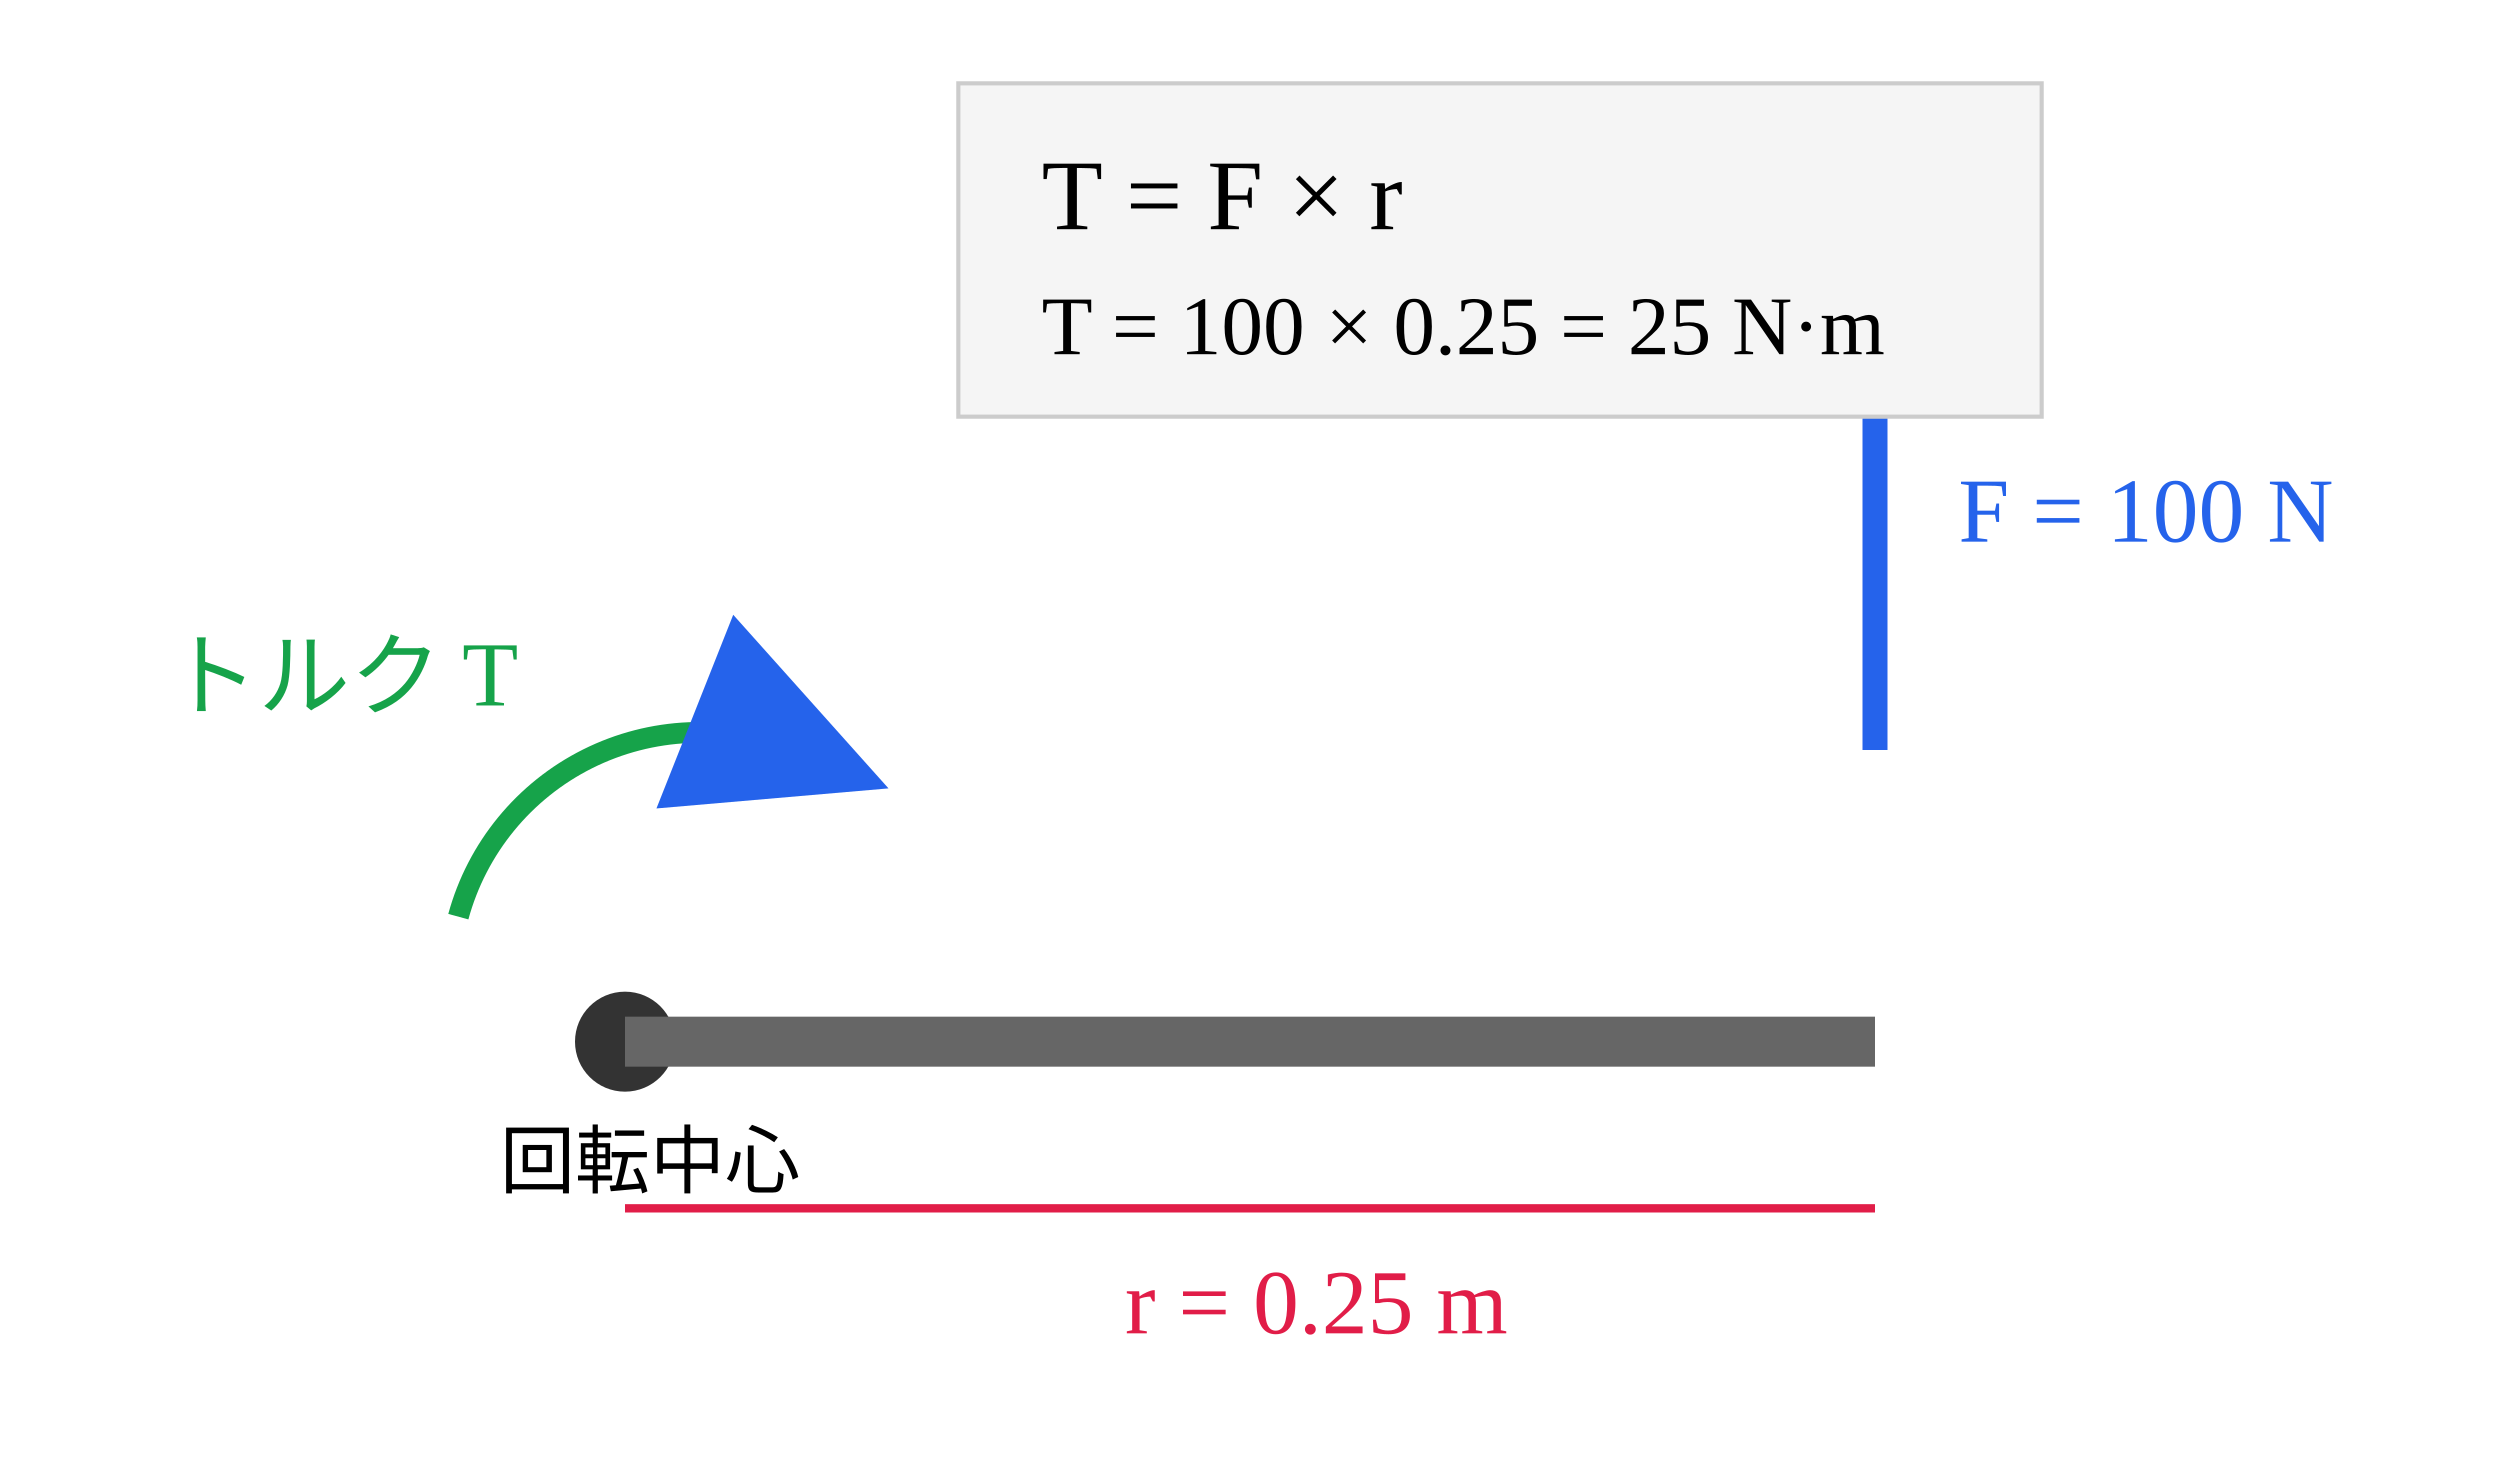
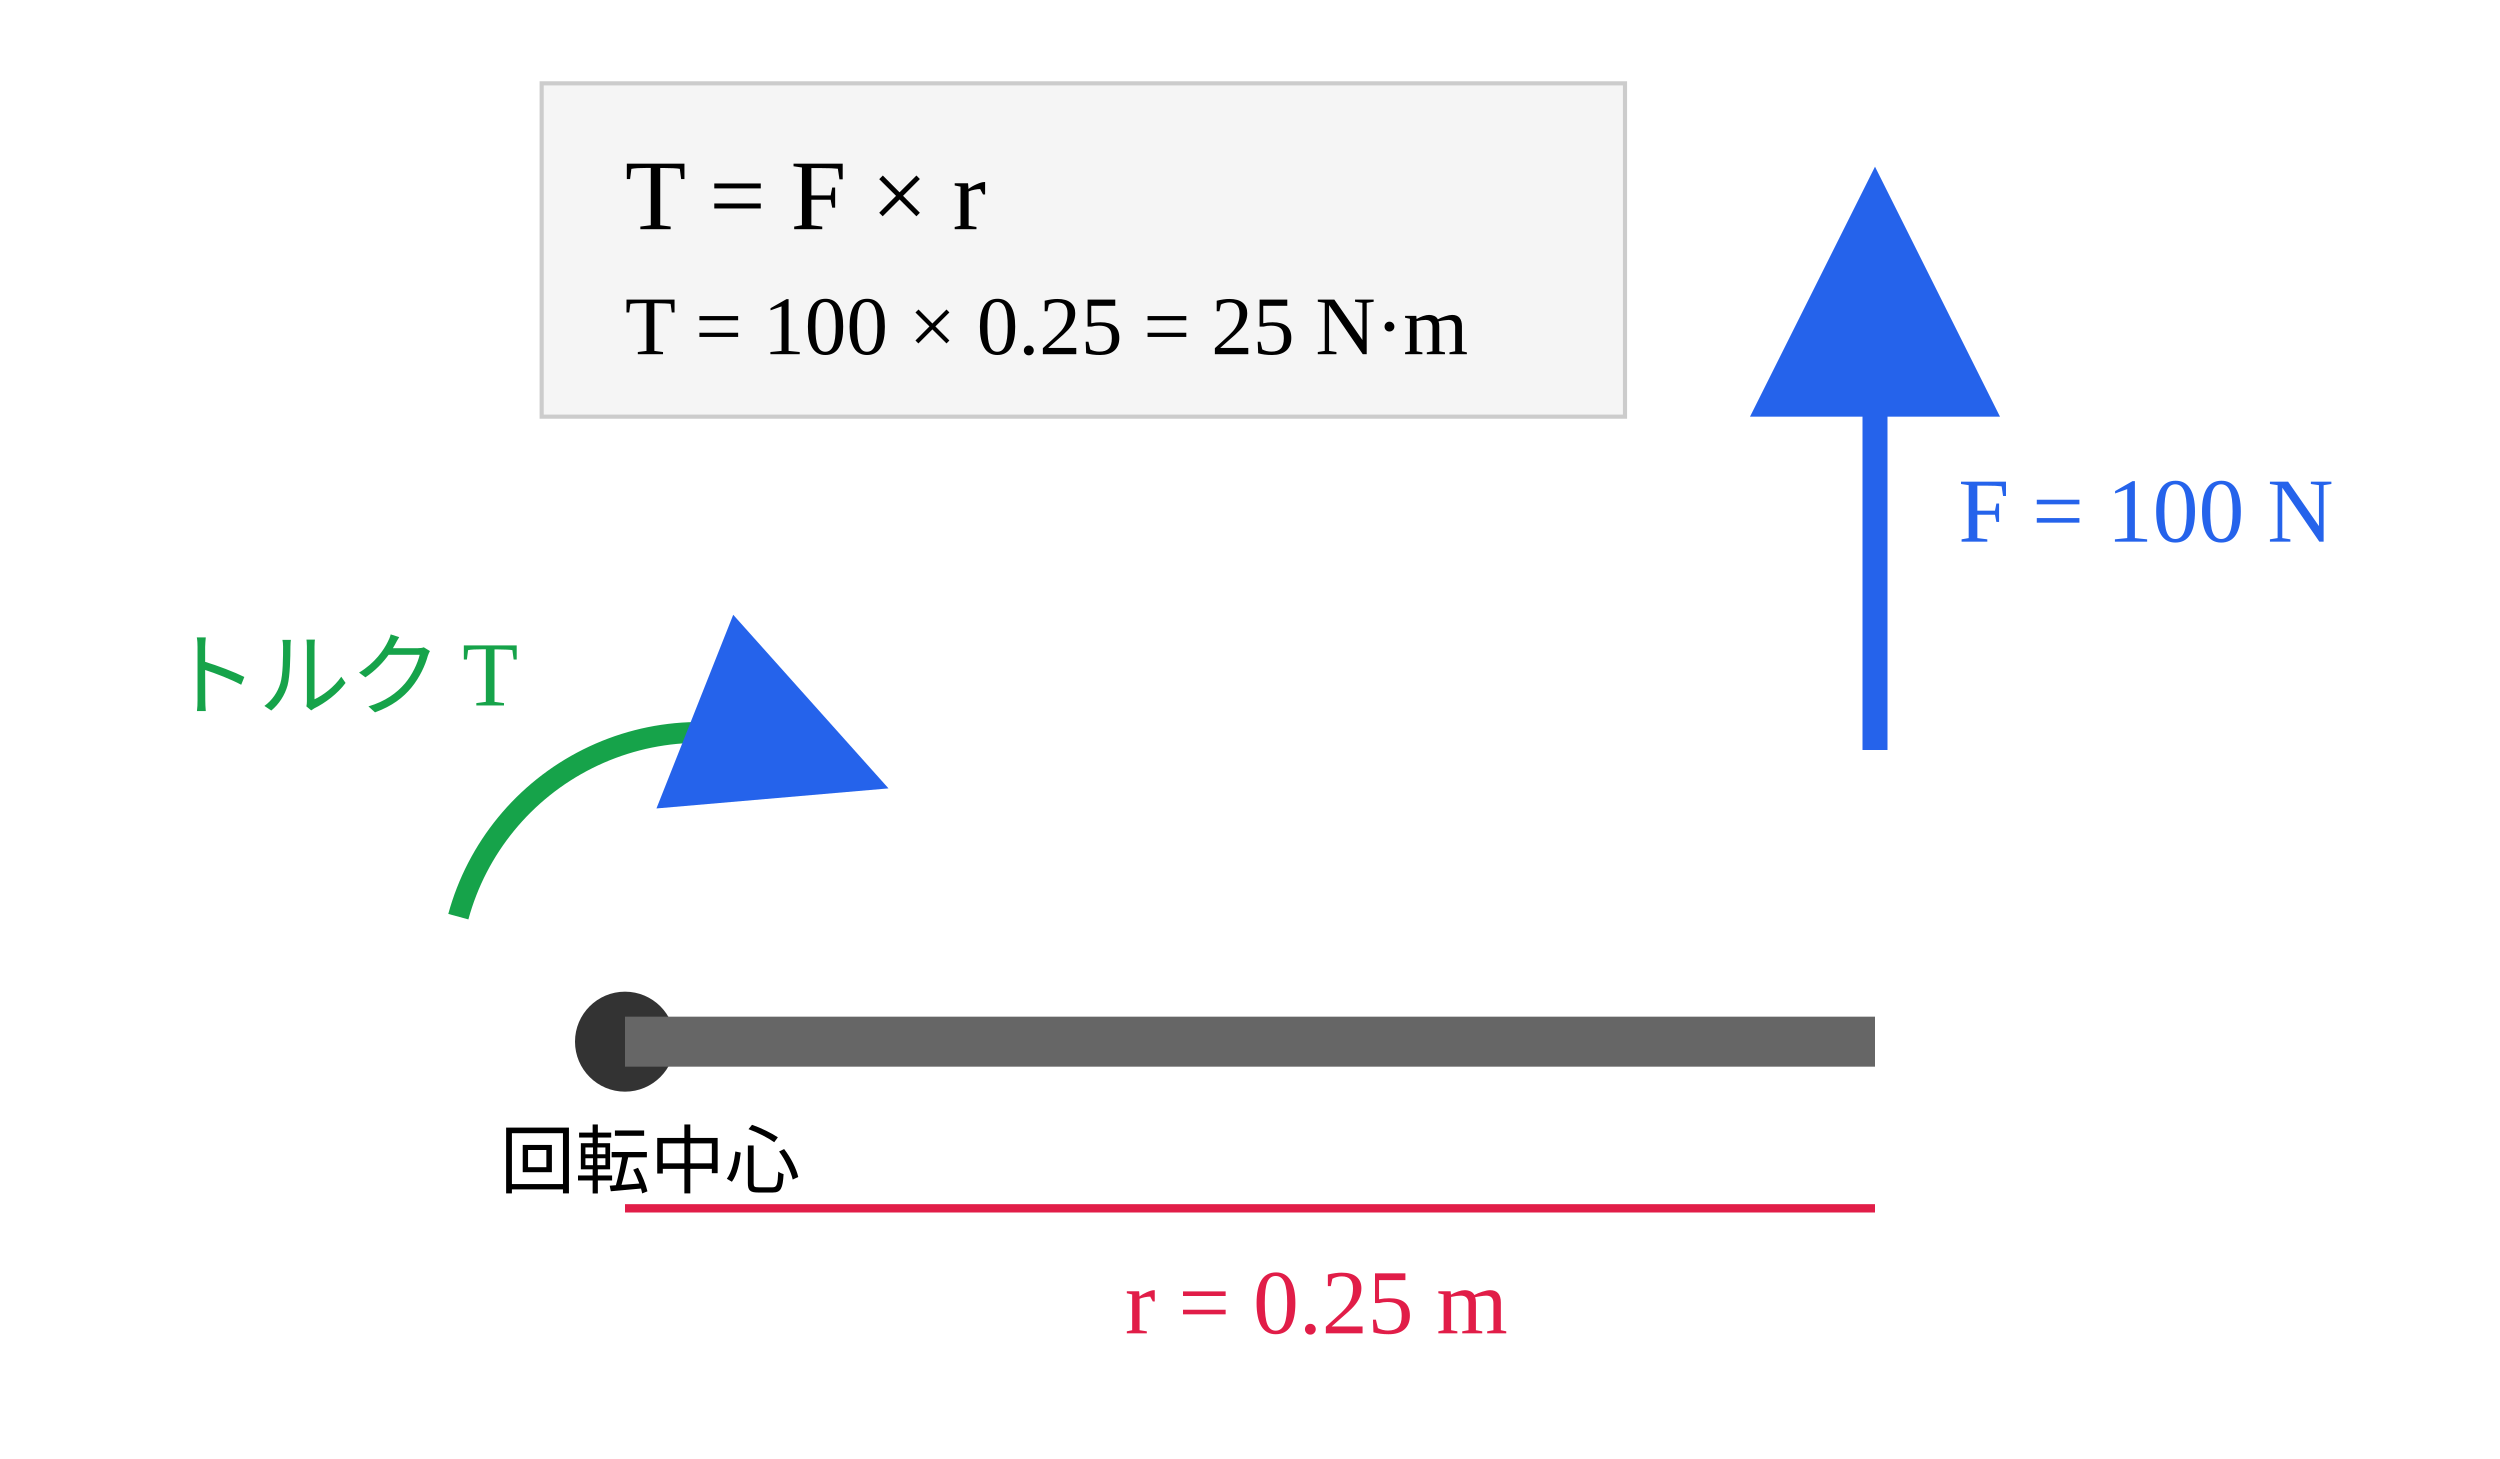
<svg xmlns="http://www.w3.org/2000/svg" width="600" height="350">
  <defs>
    <marker id="arrow" markerWidth="10" markerHeight="10" refX="5" refY="5" orient="auto">
      <path d="M0,0 L10,5 L0,10 z" fill="#2563eb" />
    </marker>
  </defs>
  <circle cx="150" cy="250" r="12" fill="#333" />
  <text x="120" y="285" font-size="18">回転中心</text>
  <line x1="150" y1="250" x2="450" y2="250" stroke="#666" stroke-width="12" />
  <line x1="150" y1="290" x2="450" y2="290" stroke="#e11d48" stroke-width="2" />
  <text x="270" y="320" fill="#e11d48" font-size="22">
        r = 0.25 m
  </text>
  <line x1="450" y1="180" x2="450" y2="70" stroke="#2563eb" stroke-width="6" marker-end="url(#arrow)" />
  <text x="470" y="130" fill="#2563eb" font-size="22">
        F = 100 N
  </text>
  <path d="M110 220            A60 60 0 0 1 190 180" fill="none" stroke="#16a34a" stroke-width="5" marker-end="url(#arrow)" />
  <text x="40" y="170" fill="#16a34a" font-size="22">
        トルク T
  </text>
-   <g transform="translate(-50,0)">
+   <g transform="translate(-150,0)">
    <rect x="280" y="20" width="260" height="80" fill="#f5f5f5" stroke="#cccccc" />
    <text x="300" y="55" font-size="24">
        T = F × r
  </text>
    <text x="300" y="85" font-size="20">
        T = 100 × 0.25 = 25 N·m
  </text>
  </g>
</svg>
